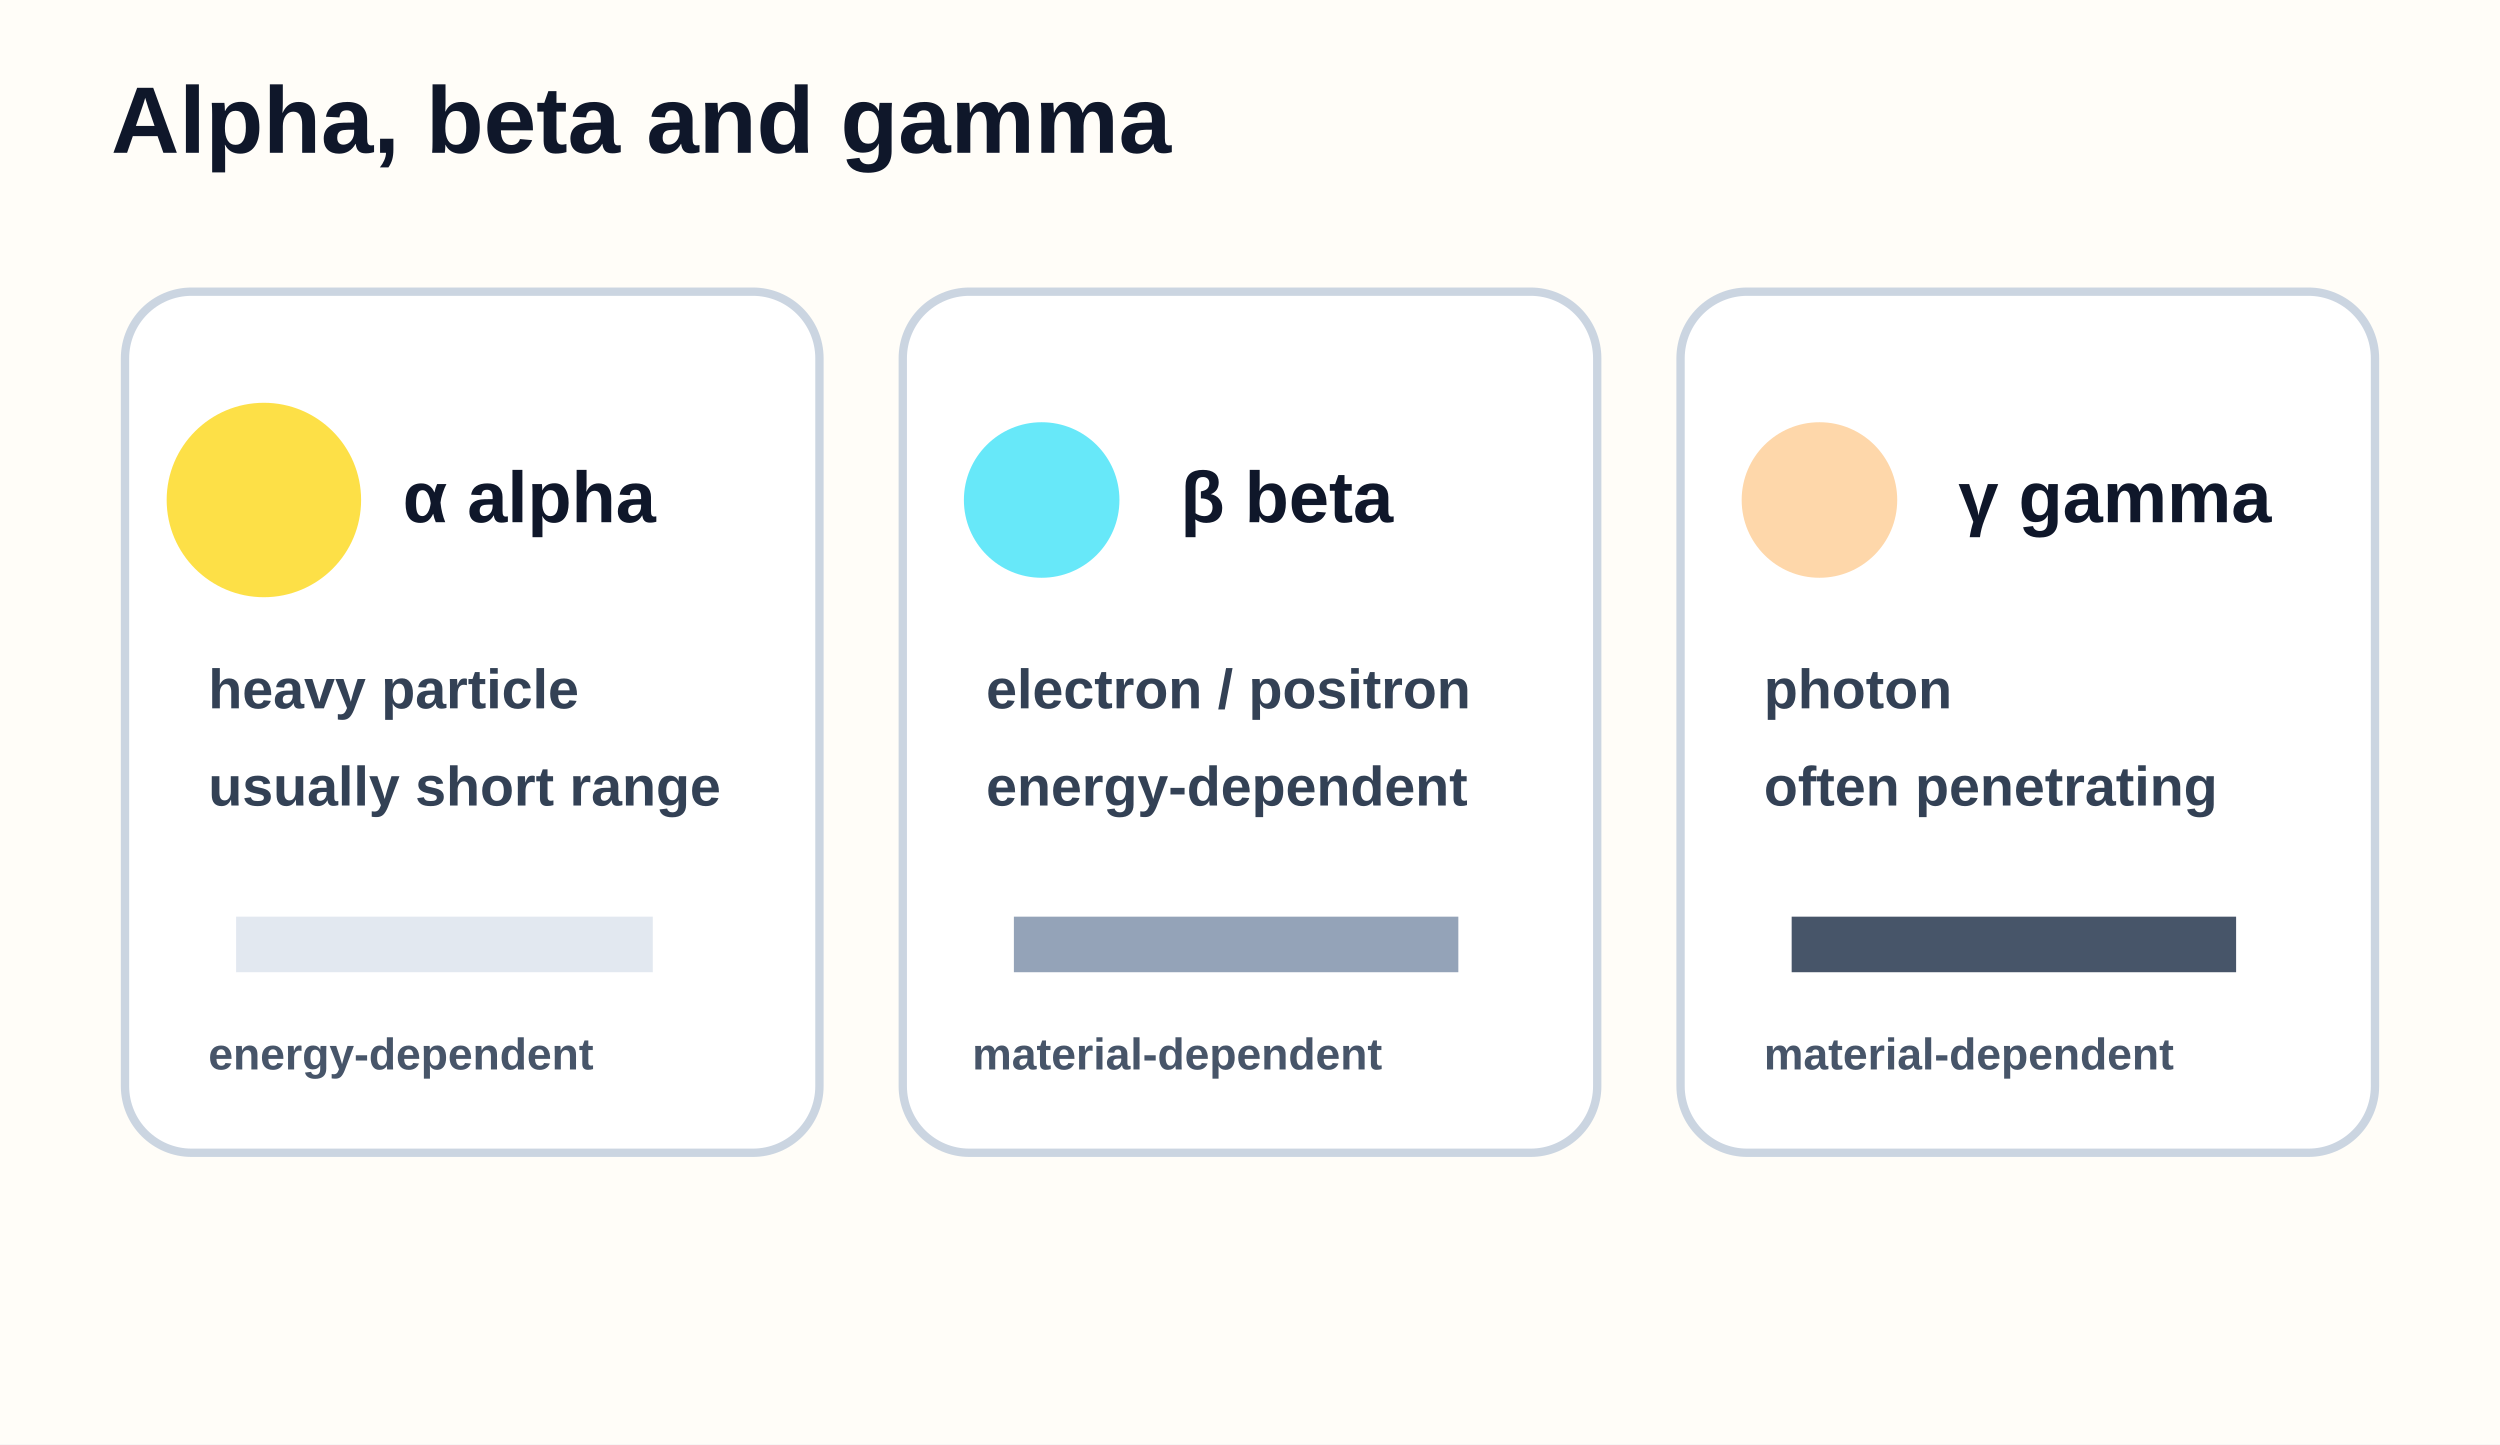
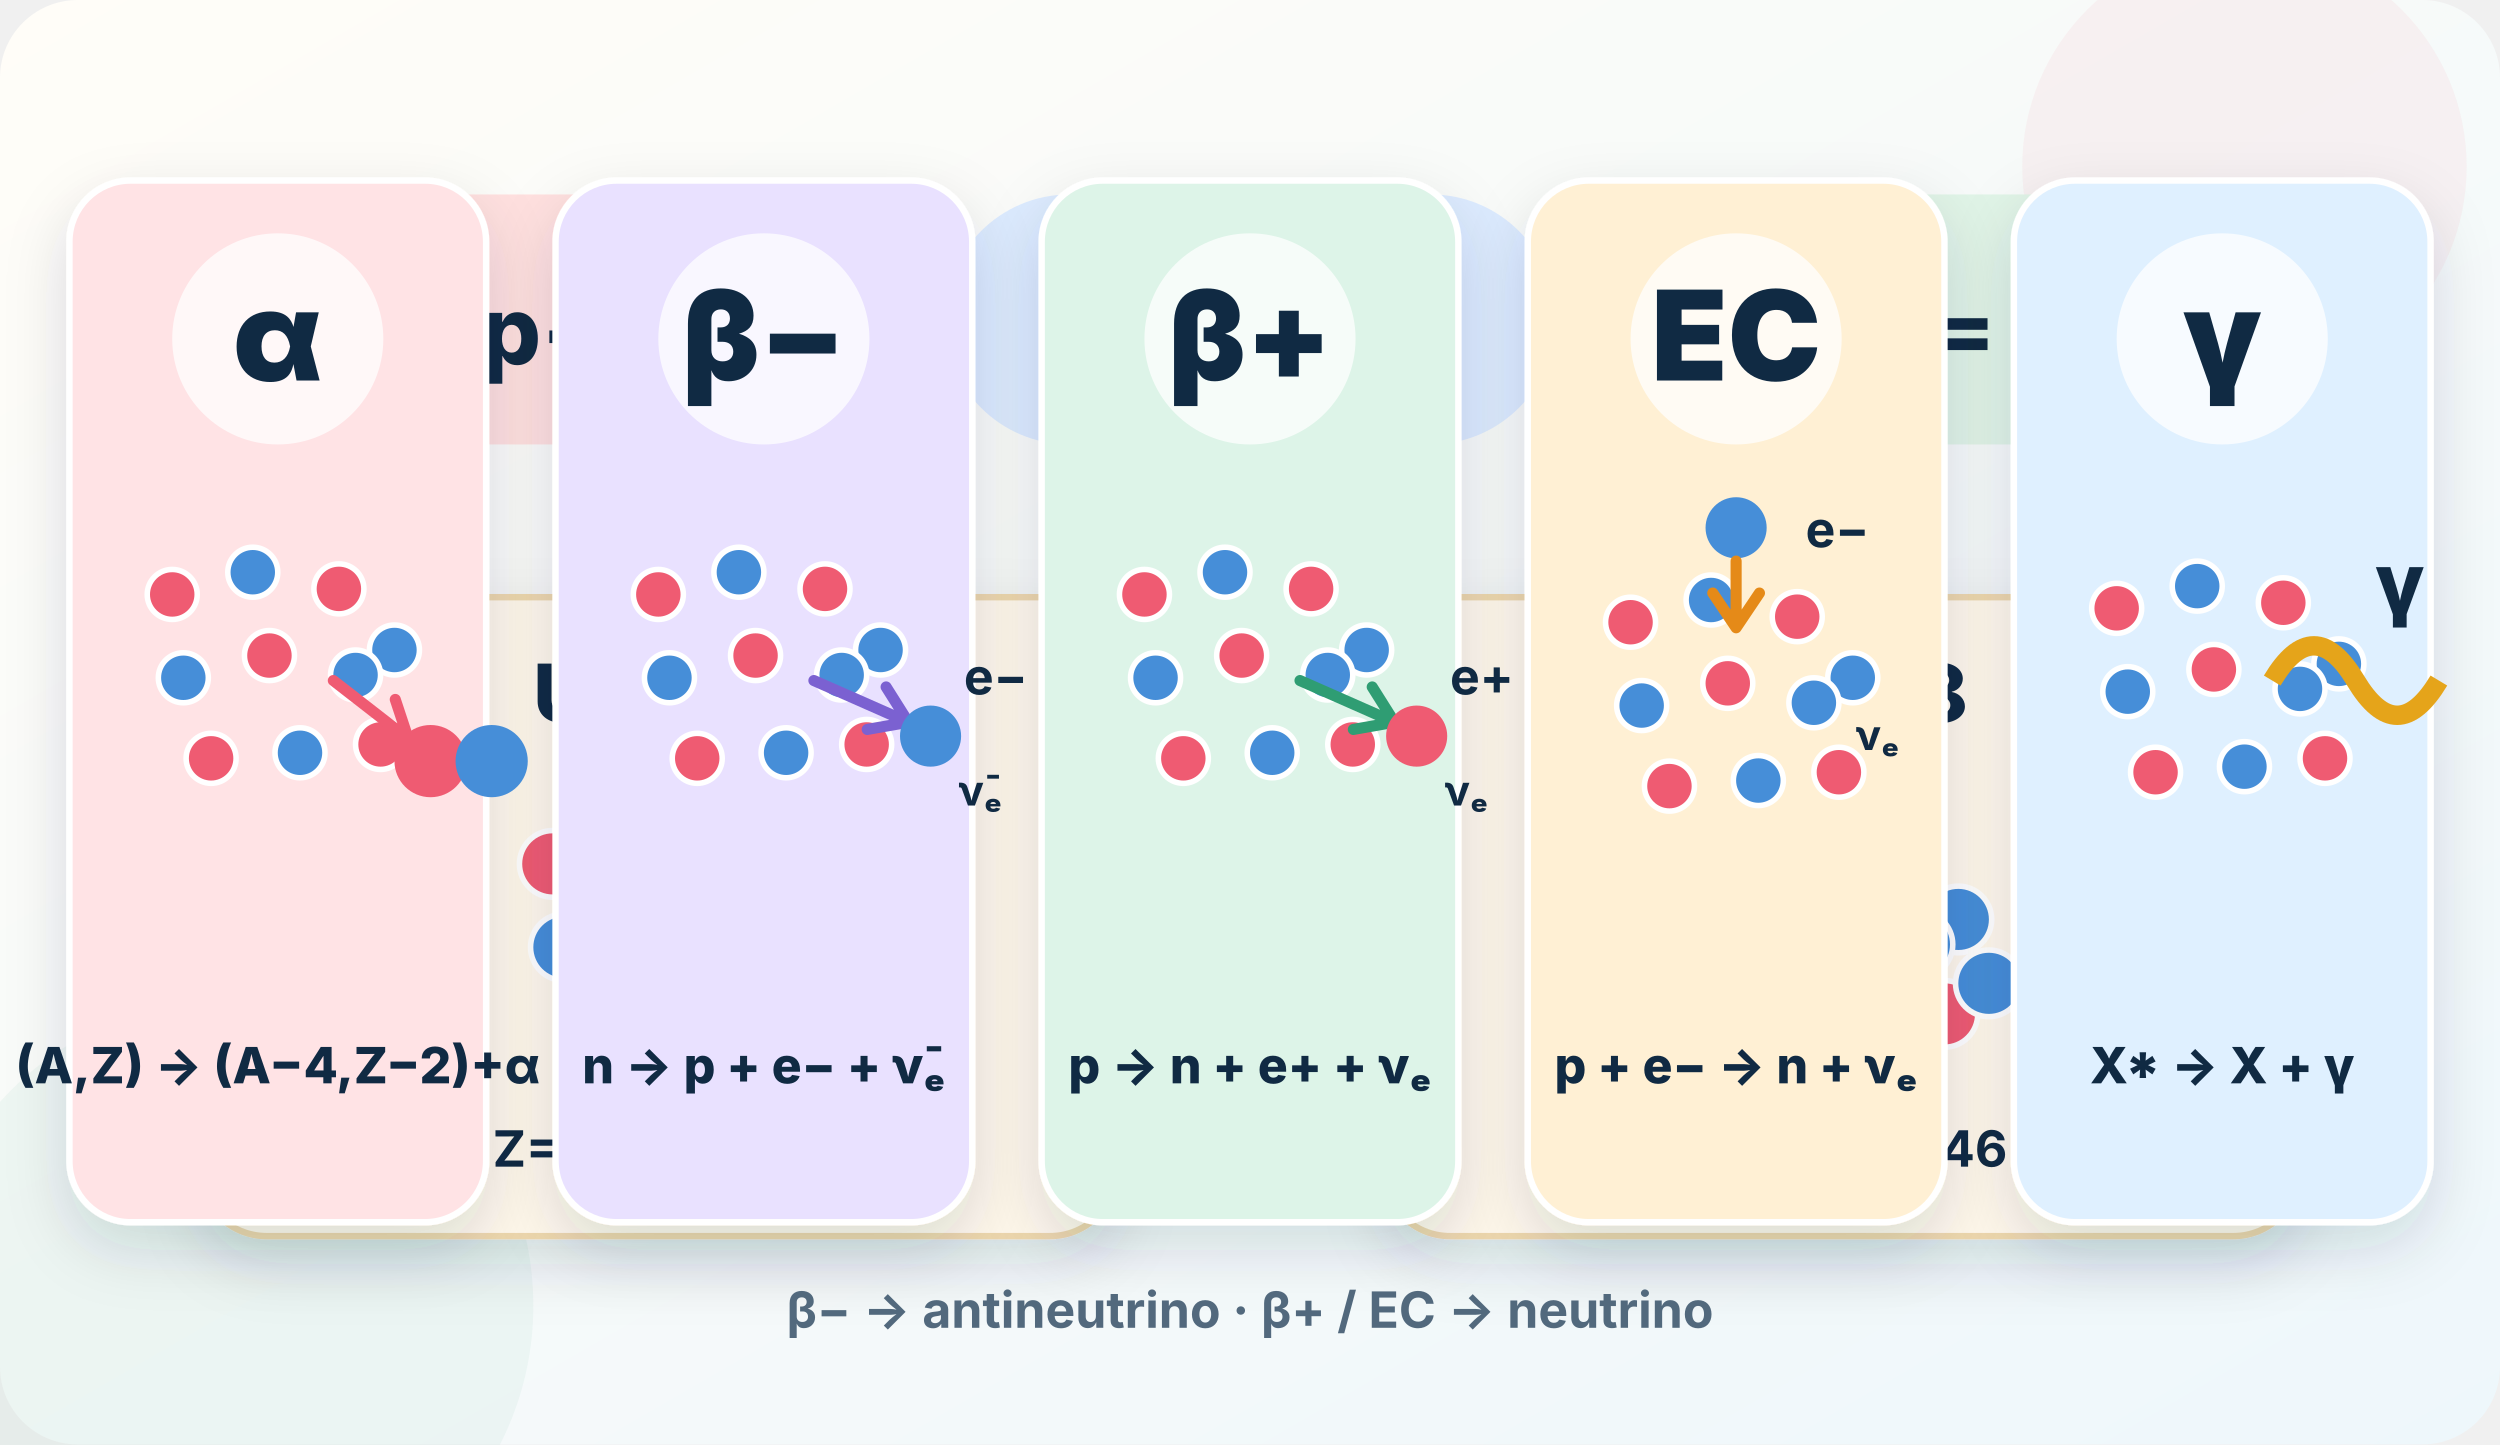
- <svg xmlns="http://www.w3.org/2000/svg" width="900" height="520" viewBox="0 0 900 520">
+ <svg xmlns="http://www.w3.org/2000/svg" width="900" height="520" viewBox="0 0 900 520" role="img">
  <defs>
-     <style>text{font-family:Arial,Helvetica,sans-serif;fill:#0f172a} .title{font-size:34px;font-weight:900} .label{font-size:26px;font-weight:800} .small{font-size:20px;font-weight:700;fill:#334155} .tiny{font-size:16px;font-weight:600;fill:#475569} .box{fill:#fff;stroke:#cbd5e1;stroke-width:3;rx:24} .p{fill:#fb923c} .n{fill:#38bdf8} .alpha{fill:#fde047} .beta{fill:#67e8f9} .orange{fill:#fb7185} .gamma{fill:#fed7aa} .green{fill:#bbf7d0} .purple{fill:#ddd6fe} .blue{fill:#bfdbfe} .dark{fill:#0f172a}</style>
+     <linearGradient id="bg" x1="0" x2="1" y1="0" y2="1">
+       <stop offset="0" stop-color="#fffdf8" />
+       <stop offset="1" stop-color="#eef7fb" />
+     </linearGradient>
+     <linearGradient id="card" x1="0" x2="1">
+       <stop offset="0" stop-color="#ffffff" />
+       <stop offset="1" stop-color="#f8fbfd" />
+     </linearGradient>
+     <filter id="shadow" x="-20%" y="-20%" width="140%" height="140%">
+       <feDropShadow dx="0" dy="9" stdDeviation="11" flood-color="#17324d" flood-opacity="0.14" />
+     </filter>
+     <filter id="soft" x="-30%" y="-30%" width="160%" height="160%">
+       <feGaussianBlur stdDeviation="7" />
+     </filter>
+     <style>
+     text{font-family:Inter,Arial,Helvetica,sans-serif;fill:#102a43}
+     .big{font-size:42px;font-weight:850}
+     .mid{font-size:29px;font-weight:800}
+     .label{font-size:23px;font-weight:750}
+     .small{font-size:18px;font-weight:700}
+     .tiny{font-size:15px;font-weight:650}
+     .muted{fill:#52697d}
+     .panel{fill:url(#card);stroke:#d5e2ea;stroke-width:2.5;filter:url(#shadow)}
+     .thin{stroke:#6b879c;stroke-width:3;fill:none;stroke-linecap:round;stroke-linejoin:round}
+     .arrow{stroke:#ef5b72;stroke-width:6;fill:none;stroke-linecap:round;stroke-linejoin:round}
+   </style>
  </defs>
-   <rect width="900" height="520" fill="#fffdf8" />
-   <text x="40" y="55" class="title">Alpha, beta and gamma</text>
-   <rect class="box" x="45" y="105" width="250" height="310" />
-   <circle class="alpha" cx="95" cy="180" r="35" />
-   <text class="label" x="145" y="188">α alpha</text>
-   <text class="small" x="75" y="255">heavy particle</text>
-   <text class="small" x="75" y="290">usually short range</text>
-   <rect x="85" y="330" width="150" height="20" fill="#e2e8f0" />
-   <text x="75" y="385" class="tiny">energy-dependent</text>
-   <rect class="box" x="325" y="105" width="250" height="310" />
-   <circle class="beta" cx="375" cy="180" r="28" />
-   <text class="label" x="425" y="188">β beta</text>
-   <text class="small" x="355" y="255">electron / positron</text>
-   <text class="small" x="355" y="290">energy-dependent</text>
-   <rect x="365" y="330" width="160" height="20" fill="#94a3b8" />
-   <text x="350" y="385" class="tiny">material-dependent</text>
-   <rect class="box" x="605" y="105" width="250" height="310" />
-   <circle class="gamma" cx="655" cy="180" r="28" />
-   <text class="label" x="705" y="188">γ gamma</text>
-   <text class="small" x="635" y="255">photon</text>
-   <text class="small" x="635" y="290">often penetrating</text>
-   <rect x="645" y="330" width="160" height="20" fill="#475569" />
-   <text x="635" y="385" class="tiny">material-dependent</text>
+   <rect width="900" height="520" rx="28" fill="url(#bg)" />
+   <circle cx="808" cy="60" r="80" fill="#ef5b72" opacity="0.06" />
+   <circle cx="82" cy="470" r="110" fill="#3aa17e" opacity="0.055" />
+   <rect x="55" y="70" width="220" height="90" rx="45.0" fill="#ffe0df" />
+   <text x="165.0" y="131.2" text-anchor="middle" font-size="34" font-weight="800" fill="#102a43">Z = p+</text>
+   <rect x="340" y="70" width="220" height="90" rx="45.0" fill="#dcebff" />
+   <text x="450.0" y="131.2" text-anchor="middle" font-size="30" font-weight="800" fill="#102a43">A = p + n</text>
+   <rect x="625" y="70" width="220" height="90" rx="45.0" fill="#e0f4e7" />
+   <text x="735.0" y="131.2" text-anchor="middle" font-size="30" font-weight="800" fill="#102a43">N = A − Z</text>
+   <rect x="72" y="215" width="330" height="230" rx="24" fill="#fff8eb" stroke="#edd7ad" stroke-width="2.3" filter="url(#shadow)" />
+   <rect x="498" y="215" width="330" height="230" rx="24" fill="#fff8eb" stroke="#edd7ad" stroke-width="2.3" filter="url(#shadow)" />
+   <text x="237" y="260" text-anchor="middle" class="mid">U-235</text>
+   <text x="663" y="260" text-anchor="middle" class="mid">U-238</text>
+   <circle cx="199" cy="311" r="12" fill="#ef5b72" stroke="#fff" stroke-width="2" />
+   <circle cx="228" cy="303" r="12" fill="#468ed8" stroke="#fff" stroke-width="2" />
+   <circle cx="259" cy="309" r="12" fill="#ef5b72" stroke="#fff" stroke-width="2" />
+   <circle cx="279" cy="331" r="12" fill="#468ed8" stroke="#fff" stroke-width="2" />
+   <circle cx="203" cy="341" r="12" fill="#468ed8" stroke="#fff" stroke-width="2" />
+   <circle cx="234" cy="333" r="12" fill="#ef5b72" stroke="#fff" stroke-width="2" />
+   <circle cx="265" cy="340" r="12" fill="#468ed8" stroke="#fff" stroke-width="2" />
+   <circle cx="213" cy="370" r="12" fill="#ef5b72" stroke="#fff" stroke-width="2" />
+   <circle cx="245" cy="368" r="12" fill="#468ed8" stroke="#fff" stroke-width="2" />
+   <circle cx="274" cy="365" r="12" fill="#ef5b72" stroke="#fff" stroke-width="2" />
+   <circle cx="625" cy="311" r="12" fill="#ef5b72" stroke="#fff" stroke-width="2" />
+   <circle cx="654" cy="303" r="12" fill="#468ed8" stroke="#fff" stroke-width="2" />
+   <circle cx="685" cy="309" r="12" fill="#ef5b72" stroke="#fff" stroke-width="2" />
+   <circle cx="705" cy="331" r="12" fill="#468ed8" stroke="#fff" stroke-width="2" />
+   <circle cx="629" cy="341" r="12" fill="#468ed8" stroke="#fff" stroke-width="2" />
+   <circle cx="660" cy="333" r="12" fill="#ef5b72" stroke="#fff" stroke-width="2" />
+   <circle cx="691" cy="340" r="12" fill="#468ed8" stroke="#fff" stroke-width="2" />
+   <circle cx="639" cy="370" r="12" fill="#ef5b72" stroke="#fff" stroke-width="2" />
+   <circle cx="671" cy="368" r="12" fill="#468ed8" stroke="#fff" stroke-width="2" />
+   <circle cx="700" cy="365" r="12" fill="#ef5b72" stroke="#fff" stroke-width="2" />
+   <circle cx="610" cy="359" r="12" fill="#468ed8" stroke="#fff" stroke-width="2" />
+   <circle cx="716" cy="354" r="12" fill="#468ed8" stroke="#fff" stroke-width="2" />
+   <text x="237" y="420" text-anchor="middle" class="small">Z=92 · N=143</text>
+   <text x="663" y="420" text-anchor="middle" class="small">Z=92 · N=146</text>
+   <rect x="25" y="65" width="150" height="375" rx="22" fill="#ffe3e5" stroke="#ffffff" stroke-width="2.3" filter="url(#shadow)" />
+   <circle cx="100" cy="122" r="38" fill="#ffffff" opacity="0.75" />
+   <text x="100" y="137" text-anchor="middle" font-size="45" font-weight="900">α</text>
+   <rect x="200" y="65" width="150" height="375" rx="22" fill="#e9e1ff" stroke="#ffffff" stroke-width="2.3" filter="url(#shadow)" />
+   <circle cx="275" cy="122" r="38" fill="#ffffff" opacity="0.75" />
+   <text x="275" y="137" text-anchor="middle" font-size="45" font-weight="900">β−</text>
+   <rect x="375" y="65" width="150" height="375" rx="22" fill="#ddf4e8" stroke="#ffffff" stroke-width="2.3" filter="url(#shadow)" />
+   <circle cx="450" cy="122" r="38" fill="#ffffff" opacity="0.75" />
+   <text x="450" y="137" text-anchor="middle" font-size="45" font-weight="900">β+</text>
+   <rect x="550" y="65" width="150" height="375" rx="22" fill="#fff0d4" stroke="#ffffff" stroke-width="2.3" filter="url(#shadow)" />
+   <circle cx="625" cy="122" r="38" fill="#ffffff" opacity="0.75" />
+   <text x="625" y="137" text-anchor="middle" font-size="45" font-weight="900">EC</text>
+   <rect x="725" y="65" width="150" height="375" rx="22" fill="#dff0ff" stroke="#ffffff" stroke-width="2.3" filter="url(#shadow)" />
+   <circle cx="800" cy="122" r="38" fill="#ffffff" opacity="0.75" />
+   <text x="800" y="137" text-anchor="middle" font-size="45" font-weight="900">γ</text>
+   <text x="100" y="390" text-anchor="middle" font-size="18" font-weight="800">(A,Z) → (A−4,Z−2)+α</text>
+   <text x="275" y="390" text-anchor="middle" font-size="18" font-weight="800">n → p + e− + ν̄ₑ</text>
+   <text x="450" y="390" text-anchor="middle" font-size="18" font-weight="800">p → n + e+ + νₑ</text>
+   <text x="625" y="390" text-anchor="middle" font-size="18" font-weight="800">p + e− → n + νₑ</text>
+   <text x="800" y="390" text-anchor="middle" font-size="18" font-weight="800">X* → X + γ</text>
+   <circle cx="62" cy="214" r="9" fill="#ef5b72" stroke="#fff" stroke-width="2" />
+   <circle cx="91" cy="206" r="9" fill="#468ed8" stroke="#fff" stroke-width="2" />
+   <circle cx="122" cy="212" r="9" fill="#ef5b72" stroke="#fff" stroke-width="2" />
+   <circle cx="142" cy="234" r="9" fill="#468ed8" stroke="#fff" stroke-width="2" />
+   <circle cx="66" cy="244" r="9" fill="#468ed8" stroke="#fff" stroke-width="2" />
+   <circle cx="97" cy="236" r="9" fill="#ef5b72" stroke="#fff" stroke-width="2" />
+   <circle cx="128" cy="243" r="9" fill="#468ed8" stroke="#fff" stroke-width="2" />
+   <circle cx="76" cy="273" r="9" fill="#ef5b72" stroke="#fff" stroke-width="2" />
+   <circle cx="108" cy="271" r="9" fill="#468ed8" stroke="#fff" stroke-width="2" />
+   <circle cx="137" cy="268" r="9" fill="#ef5b72" stroke="#fff" stroke-width="2" />
+   <path d="M120 245 L147 266 M147 266 L132.0 265.0 M147 266 L142.3 251.8" stroke="#ef5b72" stroke-width="4" fill="none" stroke-linecap="round" stroke-linejoin="round" />
+   <circle cx="155" cy="274" r="13" fill="#ef5b72" />
+   <circle cx="177" cy="274" r="13" fill="#468ed8" />
+   <circle cx="237" cy="214" r="9" fill="#ef5b72" stroke="#fff" stroke-width="2" />
+   <circle cx="266" cy="206" r="9" fill="#468ed8" stroke="#fff" stroke-width="2" />
+   <circle cx="297" cy="212" r="9" fill="#ef5b72" stroke="#fff" stroke-width="2" />
+   <circle cx="317" cy="234" r="9" fill="#468ed8" stroke="#fff" stroke-width="2" />
+   <circle cx="241" cy="244" r="9" fill="#468ed8" stroke="#fff" stroke-width="2" />
+   <circle cx="272" cy="236" r="9" fill="#ef5b72" stroke="#fff" stroke-width="2" />
+   <circle cx="303" cy="243" r="9" fill="#468ed8" stroke="#fff" stroke-width="2" />
+   <circle cx="251" cy="273" r="9" fill="#ef5b72" stroke="#fff" stroke-width="2" />
+   <circle cx="283" cy="271" r="9" fill="#468ed8" stroke="#fff" stroke-width="2" />
+   <circle cx="312" cy="268" r="9" fill="#ef5b72" stroke="#fff" stroke-width="2" />
+   <path d="M293 245 L327 260 M327 260 L312.2 262.6 M327 260 L319.0 247.3" stroke="#7b61d1" stroke-width="4" fill="none" stroke-linecap="round" stroke-linejoin="round" />
+   <circle cx="335" cy="265" r="11" fill="#468ed8" />
+   <text x="347" y="250" class="small">e−</text>
+   <text x="345" y="290" class="tiny">ν̄ₑ</text>
+   <circle cx="412" cy="214" r="9" fill="#ef5b72" stroke="#fff" stroke-width="2" />
+   <circle cx="441" cy="206" r="9" fill="#468ed8" stroke="#fff" stroke-width="2" />
+   <circle cx="472" cy="212" r="9" fill="#ef5b72" stroke="#fff" stroke-width="2" />
+   <circle cx="492" cy="234" r="9" fill="#468ed8" stroke="#fff" stroke-width="2" />
+   <circle cx="416" cy="244" r="9" fill="#468ed8" stroke="#fff" stroke-width="2" />
+   <circle cx="447" cy="236" r="9" fill="#ef5b72" stroke="#fff" stroke-width="2" />
+   <circle cx="478" cy="243" r="9" fill="#468ed8" stroke="#fff" stroke-width="2" />
+   <circle cx="426" cy="273" r="9" fill="#ef5b72" stroke="#fff" stroke-width="2" />
+   <circle cx="458" cy="271" r="9" fill="#468ed8" stroke="#fff" stroke-width="2" />
+   <circle cx="487" cy="268" r="9" fill="#ef5b72" stroke="#fff" stroke-width="2" />
+   <path d="M468 245 L502 260 M502 260 L487.2 262.6 M502 260 L494.0 247.3" stroke="#2f9d73" stroke-width="4" fill="none" stroke-linecap="round" stroke-linejoin="round" />
+   <circle cx="510" cy="265" r="11" fill="#ef5b72" />
+   <text x="522" y="250" class="small">e+</text>
+   <text x="520" y="290" class="tiny">νₑ</text>
+   <circle cx="587" cy="224" r="9" fill="#ef5b72" stroke="#fff" stroke-width="2" />
+   <circle cx="616" cy="216" r="9" fill="#468ed8" stroke="#fff" stroke-width="2" />
+   <circle cx="647" cy="222" r="9" fill="#ef5b72" stroke="#fff" stroke-width="2" />
+   <circle cx="667" cy="244" r="9" fill="#468ed8" stroke="#fff" stroke-width="2" />
+   <circle cx="591" cy="254" r="9" fill="#468ed8" stroke="#fff" stroke-width="2" />
+   <circle cx="622" cy="246" r="9" fill="#ef5b72" stroke="#fff" stroke-width="2" />
+   <circle cx="653" cy="253" r="9" fill="#468ed8" stroke="#fff" stroke-width="2" />
+   <circle cx="601" cy="283" r="9" fill="#ef5b72" stroke="#fff" stroke-width="2" />
+   <circle cx="633" cy="281" r="9" fill="#468ed8" stroke="#fff" stroke-width="2" />
+   <circle cx="662" cy="278" r="9" fill="#ef5b72" stroke="#fff" stroke-width="2" />
+   <circle cx="625" cy="190" r="11" fill="#468ed8" />
+   <path d="M625 202 L625 226 M625 226 L616.6 213.5 M625 226 L633.4 213.5" stroke="#e58a18" stroke-width="4" fill="none" stroke-linecap="round" stroke-linejoin="round" />
+   <text x="650" y="197" class="small">e−</text>
+   <text x="668" y="270" class="tiny">νₑ</text>
+   <circle cx="762" cy="219" r="9" fill="#ef5b72" stroke="#fff" stroke-width="2" />
+   <circle cx="791" cy="211" r="9" fill="#468ed8" stroke="#fff" stroke-width="2" />
+   <circle cx="822" cy="217" r="9" fill="#ef5b72" stroke="#fff" stroke-width="2" />
+   <circle cx="842" cy="239" r="9" fill="#468ed8" stroke="#fff" stroke-width="2" />
+   <circle cx="766" cy="249" r="9" fill="#468ed8" stroke="#fff" stroke-width="2" />
+   <circle cx="797" cy="241" r="9" fill="#ef5b72" stroke="#fff" stroke-width="2" />
+   <circle cx="828" cy="248" r="9" fill="#468ed8" stroke="#fff" stroke-width="2" />
+   <circle cx="776" cy="278" r="9" fill="#ef5b72" stroke="#fff" stroke-width="2" />
+   <circle cx="808" cy="276" r="9" fill="#468ed8" stroke="#fff" stroke-width="2" />
+   <circle cx="837" cy="273" r="9" fill="#ef5b72" stroke="#fff" stroke-width="2" />
+   <path d="M818 245 q15 -25 30 0 t30 0" stroke="#e5a41a" stroke-width="7" fill="none" />
+   <text x="855" y="220" class="mid">γ</text>
+   <text x="450" y="478" text-anchor="middle" class="small muted">β− → antineutrino · β+ / EC → neutrino</text>
</svg>
